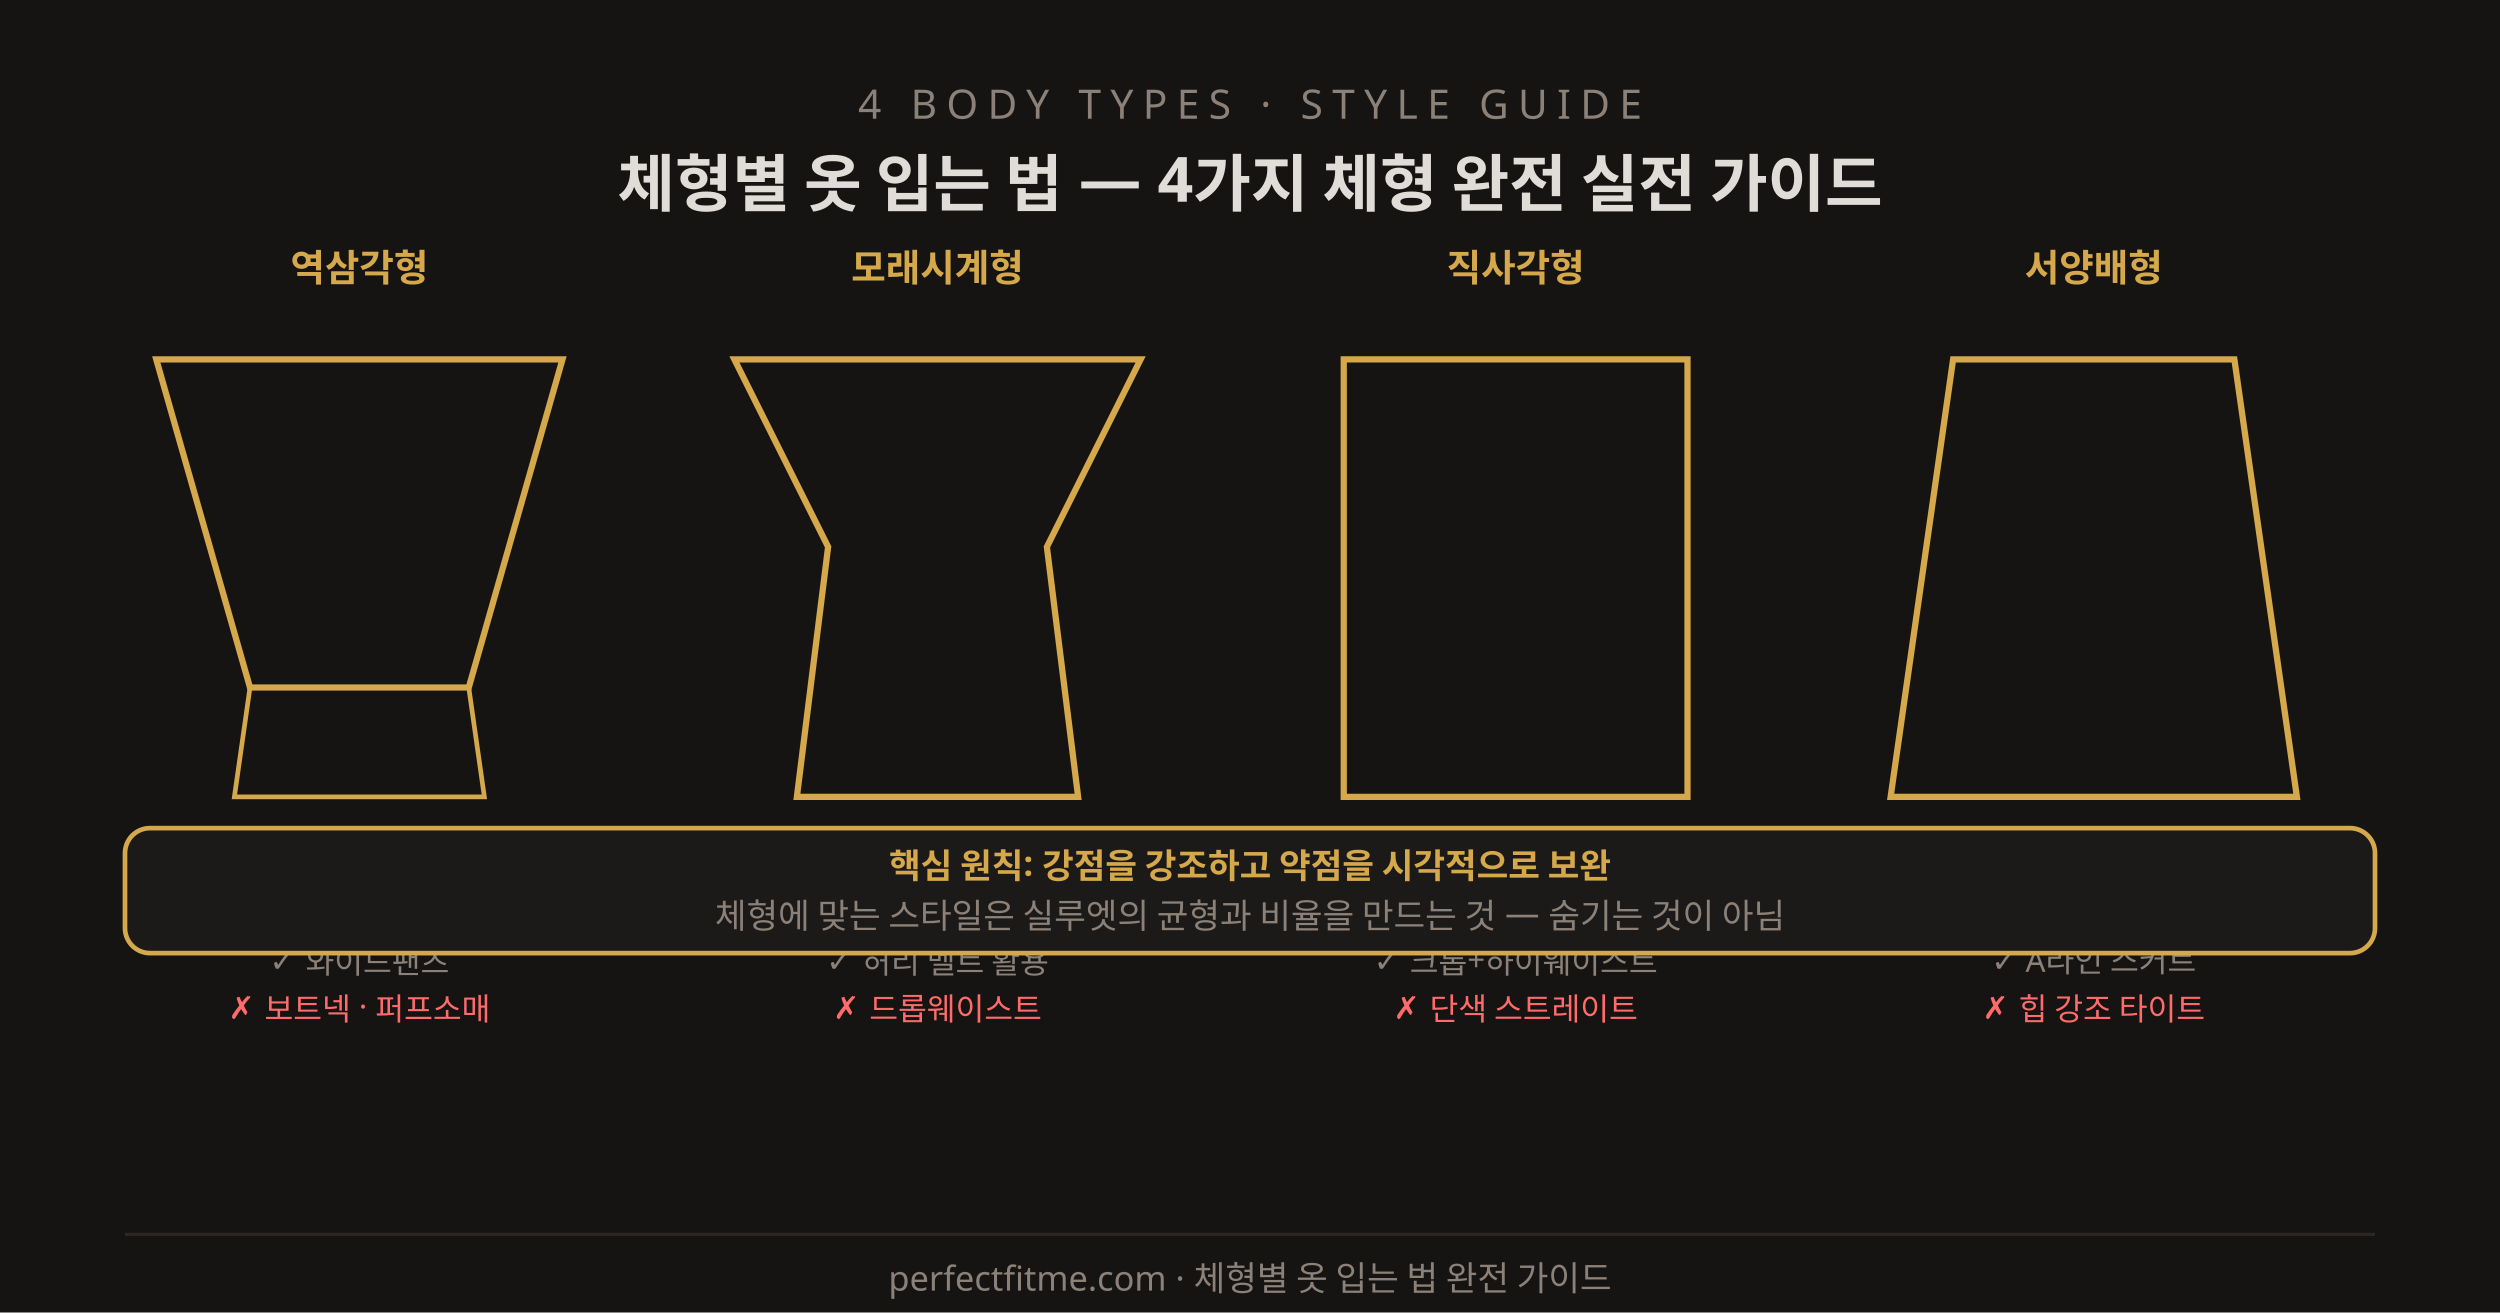
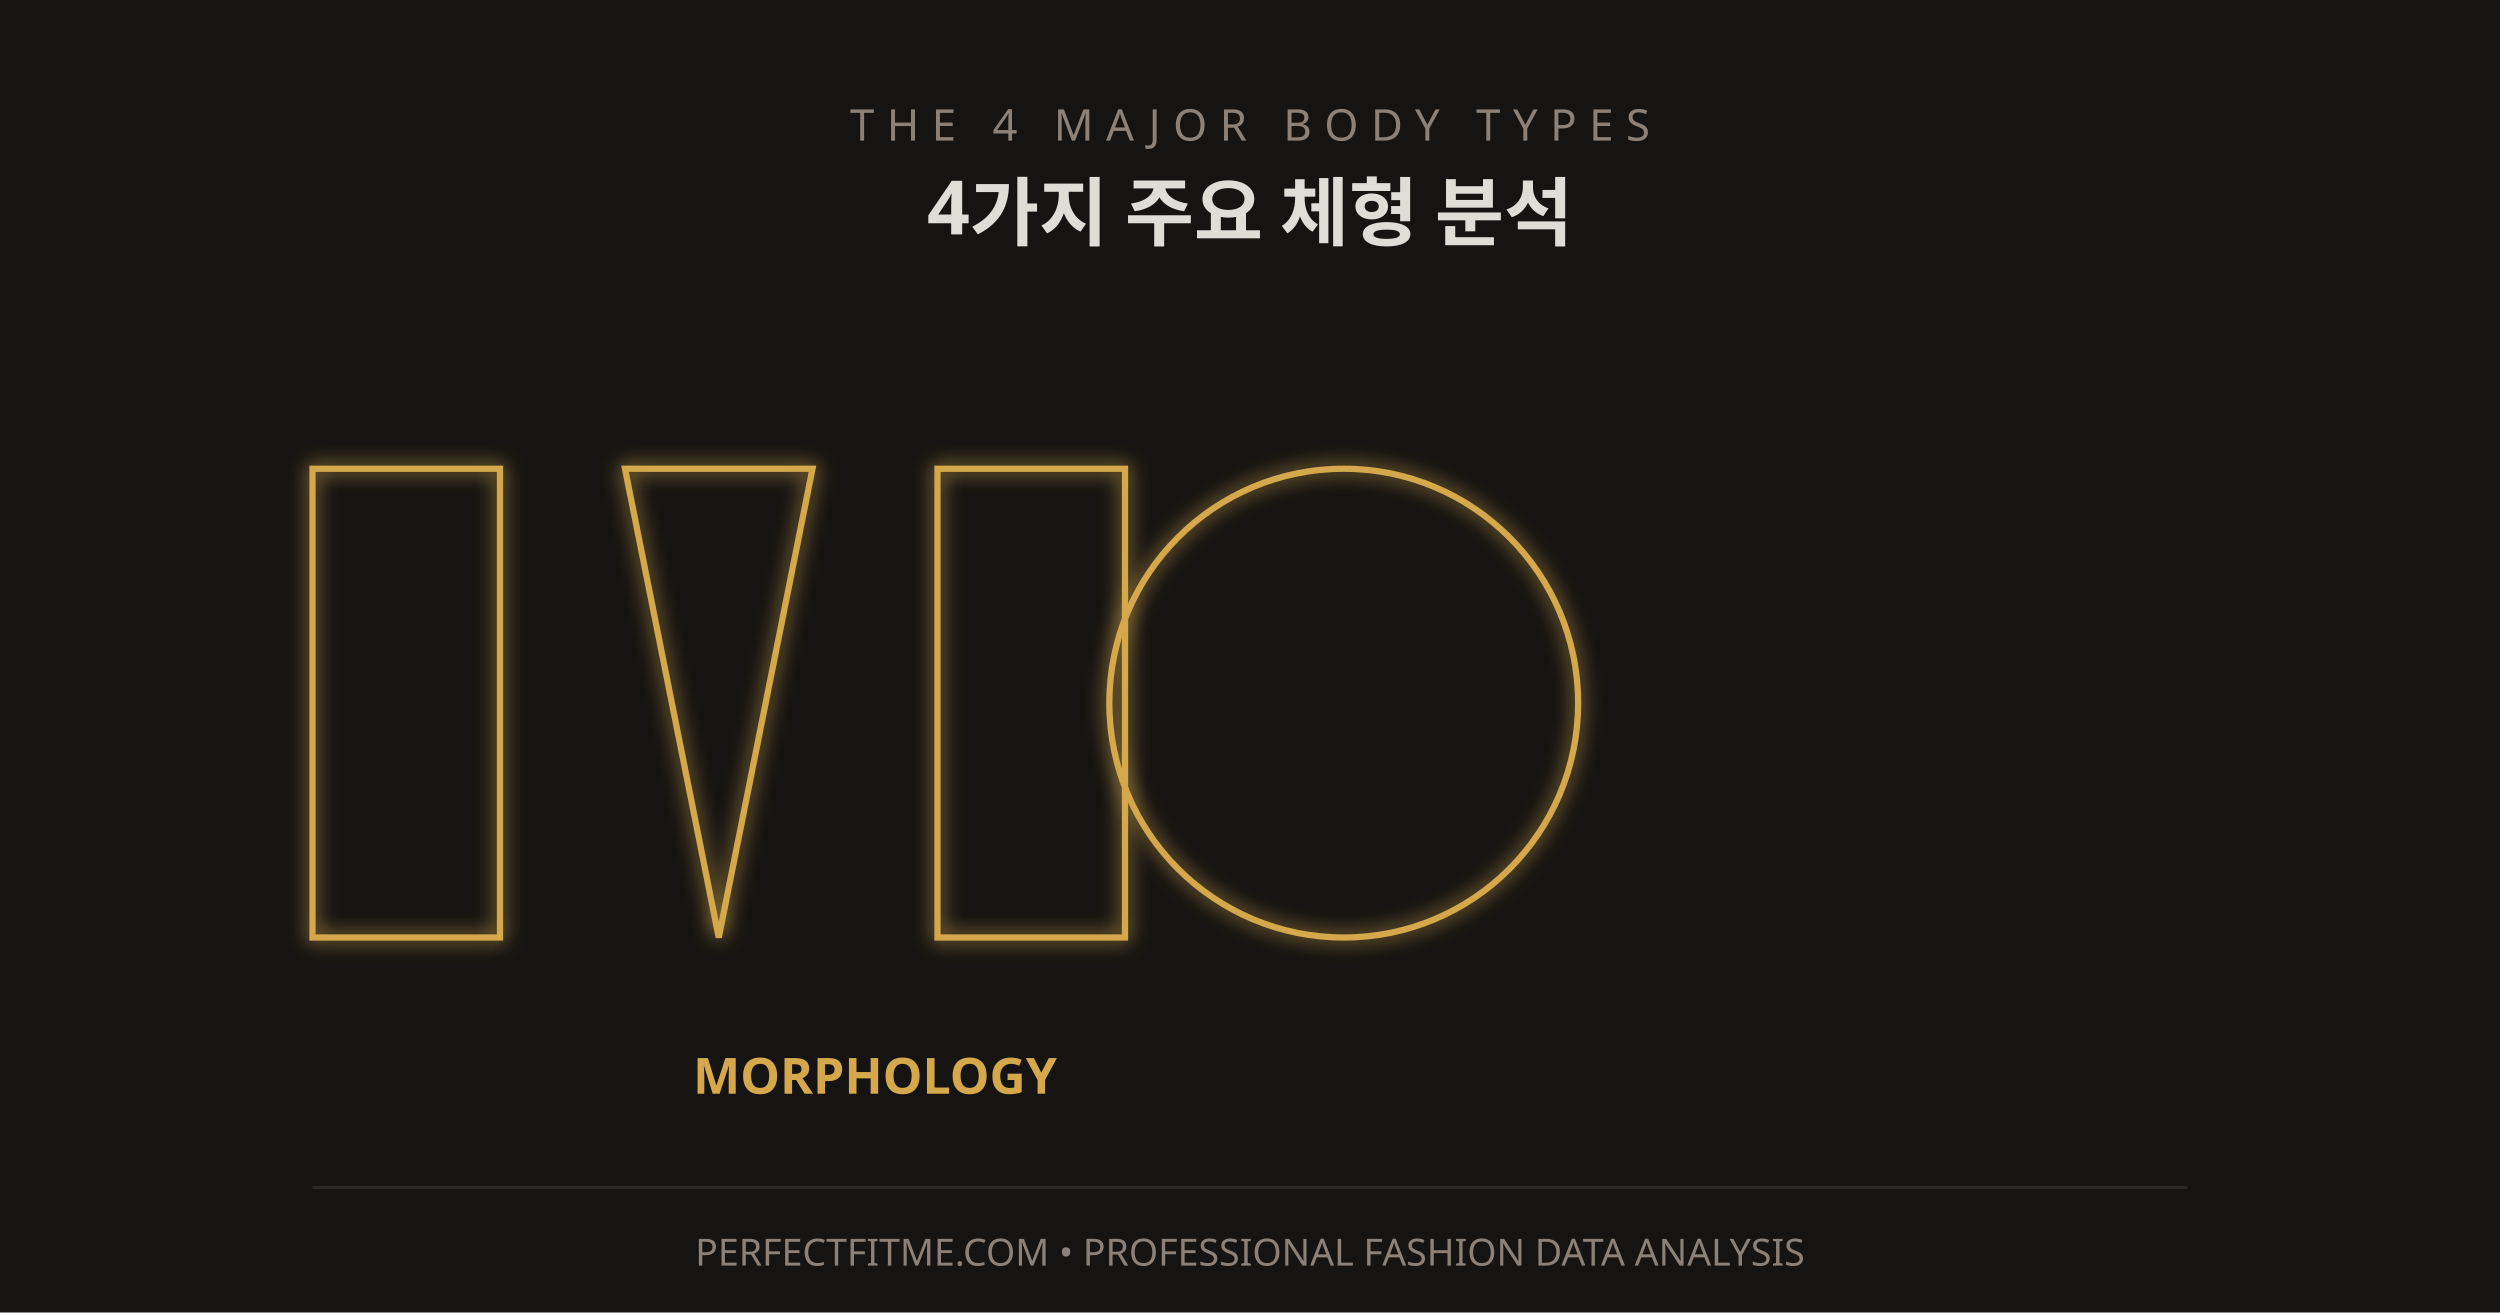
<svg xmlns="http://www.w3.org/2000/svg" viewBox="0 0 800 420" width="800" height="420">
+   <defs>
+     <filter id="glow" x="-20%" y="-20%" width="140%" height="140%">
+       <feGaussianBlur stdDeviation="3" result="blur" />
+       <feComposite in="SourceGraphic" in2="blur" operator="over" />
+     </filter>
+     <linearGradient id="accentGradient" x1="0%" y1="0%" x2="100%" y2="100%">
+       <stop offset="0%" style="stop-color:#d4a84b;stop-opacity:1" />
+       <stop offset="100%" style="stop-color:#b08d3d;stop-opacity:1" />
+     </linearGradient>
+     <style>
+       .title { font-family: 'DM Sans', sans-serif; font-size: 24px; font-weight: 700; fill: #e0dcd8; }
+       .subtitle { font-family: 'DM Sans', sans-serif; font-size: 14px; fill: #8b8178; letter-spacing: 4px; }
+       .label { font-family: 'DM Sans', sans-serif; font-size: 12px; fill: #8b8178; }
+       .accent-text { font-family: 'DM Sans', sans-serif; font-size: 16px; font-weight: 700; fill: #d4a84b; }
+       .line { stroke: #2a2724; stroke-width: 1; }
+       .accent-line { stroke: #d4a84b; stroke-width: 2; fill: none; filter: url(#glow); }
+       .dashed { stroke-dasharray: 4, 3; }
+     </style>
+   </defs>
  <rect width="800" height="420" fill="#161412" />
-   <text x="400" y="38" text-anchor="middle" font-family="'DM Sans',sans-serif" font-size="13" fill="#8b8178" letter-spacing="3">4 BODY TYPES · STYLE GUIDE</text>
-   <text x="400" y="66" text-anchor="middle" font-family="'DM Sans',sans-serif" font-size="20" font-weight="700" fill="#e0dcd8">체형별 옷 입는 법 — 4가지 체형 완전 실전 가이드</text>
-   <g transform="translate(30,90)">
-     <text x="85" y="0" text-anchor="middle" font-family="'DM Sans',sans-serif" font-size="12" fill="#d4a84b" font-weight="700">역삼각형</text>
-     <polygon points="20,25 150,25 120,130 50,130" fill="none" stroke="#d4a84b" stroke-width="2" />
-     <polygon points="50,130 120,130 125,165 45,165" fill="none" stroke="#d4a84b" stroke-width="1.5" />
-     <text x="85" y="190" text-anchor="middle" font-family="'DM Sans',sans-serif" font-size="10" fill="#e0dcd8">어깨 &gt; 힙</text>
-     <text x="85" y="206" text-anchor="middle" font-family="'DM Sans',sans-serif" font-size="10" fill="#8b8178">✓ V넥 · 하체 볼륨</text>
-     <text x="85" y="221" text-anchor="middle" font-family="'DM Sans',sans-serif" font-size="10" fill="#8b8178">✓ 와이드팬츠</text>
-     <text x="85" y="236" text-anchor="middle" font-family="'DM Sans',sans-serif" font-size="10" fill="#ff6b6b">✗ 보트넥 · 퍼프소매</text>
+   <text x="400" y="45" text-anchor="middle" class="subtitle">THE 4 MAJOR BODY TYPES</text>
+   <text x="400" y="75" text-anchor="middle" class="title">4가지 주요 체형 분석</text>
+   <g transform="translate(100,150)">
+     <rect x="0" y="0" width="60" height="150" class="accent-line" />
+     <polygon points="100,0 160,0 130,150" class="accent-line" />
+     <polygon points="200,0 260,0 260,150 200,150" class="accent-line" />
+     <circle cx="330" cy="75" r="75" class="accent-line" />
+     <text x="180" y="200" text-anchor="middle" class="accent-text">MORPHOLOGY</text>
  </g>
-   <g transform="translate(215,90)">
-     <text x="85" y="0" text-anchor="middle" font-family="'DM Sans',sans-serif" font-size="12" fill="#d4a84b" font-weight="700">모래시계형</text>
-     <path d="M20,25 L150,25 L120,85 L130,165 L40,165 L50,85 Z" fill="none" stroke="#d4a84b" stroke-width="2" />
-     <text x="85" y="190" text-anchor="middle" font-family="'DM Sans',sans-serif" font-size="10" fill="#e0dcd8">어깨 ≈ 힙 · 허리 강조</text>
-     <text x="85" y="206" text-anchor="middle" font-family="'DM Sans',sans-serif" font-size="10" fill="#8b8178">✓ 랩드레스 · 피티드</text>
-     <text x="85" y="221" text-anchor="middle" font-family="'DM Sans',sans-serif" font-size="10" fill="#8b8178">✓ 허리 벨트 활용</text>
-     <text x="85" y="236" text-anchor="middle" font-family="'DM Sans',sans-serif" font-size="10" fill="#ff6b6b">✗ 드롭웨이스트</text>
-   </g>
-   <g transform="translate(400,90)">
-     <text x="85" y="0" text-anchor="middle" font-family="'DM Sans',sans-serif" font-size="12" fill="#d4a84b" font-weight="700">직사각형</text>
-     <polygon points="30,25 140,25 140,165 30,165" fill="none" stroke="#d4a84b" stroke-width="2" />
-     <text x="85" y="190" text-anchor="middle" font-family="'DM Sans',sans-serif" font-size="10" fill="#e0dcd8">어깨 ≈ 허리 ≈ 힙</text>
-     <text x="85" y="206" text-anchor="middle" font-family="'DM Sans',sans-serif" font-size="10" fill="#8b8178">✓ 허리 강조 러플</text>
-     <text x="85" y="221" text-anchor="middle" font-family="'DM Sans',sans-serif" font-size="10" fill="#8b8178">✓ 크롭+하이웨이스트</text>
-     <text x="85" y="236" text-anchor="middle" font-family="'DM Sans',sans-serif" font-size="10" fill="#ff6b6b">✗ 단색 스트레이트</text>
-   </g>
-   <g transform="translate(585,90)">
-     <text x="85" y="0" text-anchor="middle" font-family="'DM Sans',sans-serif" font-size="12" fill="#d4a84b" font-weight="700">서양배형</text>
-     <polygon points="40,25 130,25 150,165 20,165" fill="none" stroke="#d4a84b" stroke-width="2" />
-     <text x="85" y="190" text-anchor="middle" font-family="'DM Sans',sans-serif" font-size="10" fill="#e0dcd8">어깨 &lt; 힙</text>
-     <text x="85" y="206" text-anchor="middle" font-family="'DM Sans',sans-serif" font-size="10" fill="#8b8178">✓ 오프숄더 · 상체 강조</text>
-     <text x="85" y="221" text-anchor="middle" font-family="'DM Sans',sans-serif" font-size="10" fill="#8b8178">✓ A라인 스커트</text>
-     <text x="85" y="236" text-anchor="middle" font-family="'DM Sans',sans-serif" font-size="10" fill="#ff6b6b">✗ 힙 강조 타이트</text>
-   </g>
-   <rect x="40" y="265" width="720" height="40" rx="8" fill="#1c1a18" stroke="#d4a84b" stroke-width="1.5" />
-   <text x="400" y="281" text-anchor="middle" font-family="'DM Sans',sans-serif" font-size="11" fill="#d4a84b" font-weight="700">핵심 원칙: 강점을 강조하고 약점을 시각적으로 보완</text>
-   <text x="400" y="297" text-anchor="middle" font-family="'DM Sans',sans-serif" font-size="11" fill="#8b8178">체형에 맞는 스타일은 실루엣의 균형과 비율을 만드는 것 — 숨기는 것이 아님</text>
-   <line x1="40" y1="395" x2="760" y2="395" stroke="#2a2724" stroke-width="1" />
-   <text x="400" y="413" text-anchor="middle" font-family="'DM Sans',sans-serif" font-size="11" fill="#8b8178">perfectfitme.com · 체형별 옷 입는 법 완전 가이드</text>
+   <line x1="100" y1="380" x2="700" y2="380" class="line" />
+   <text x="400" y="405" text-anchor="middle" class="label">PERFECTFITME.COM • PROFESSIONAL FASHION DATA ANALYSIS</text>
</svg>
